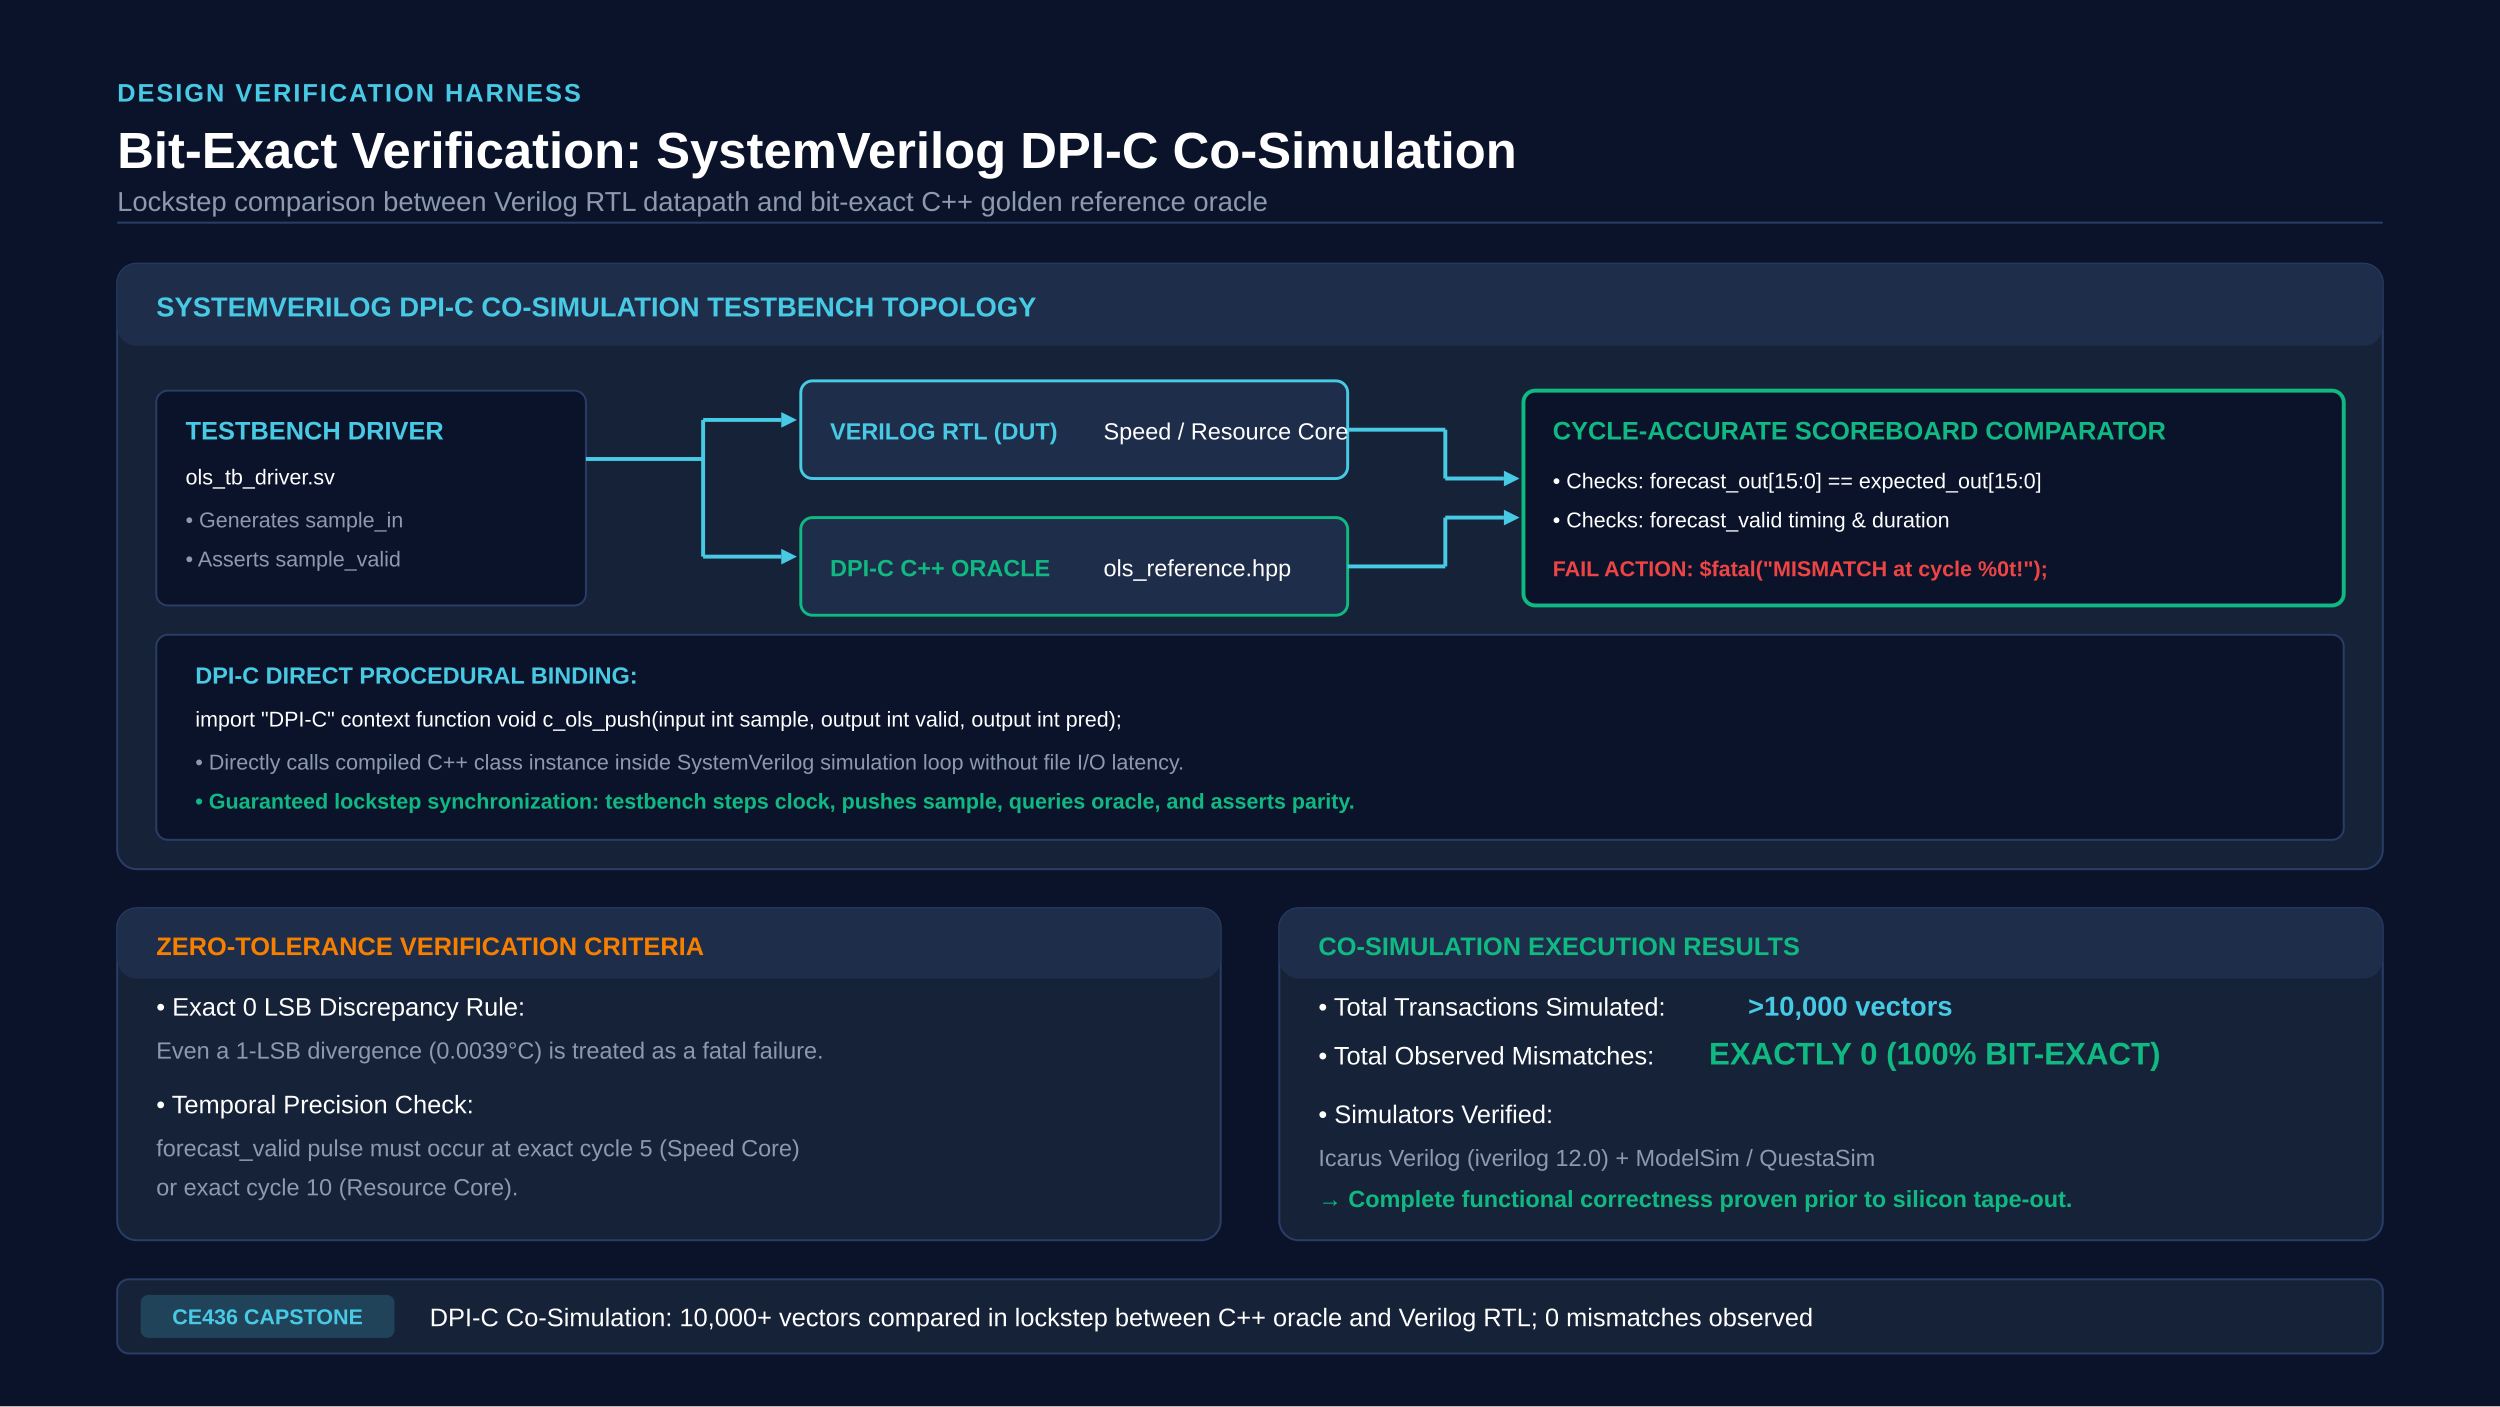
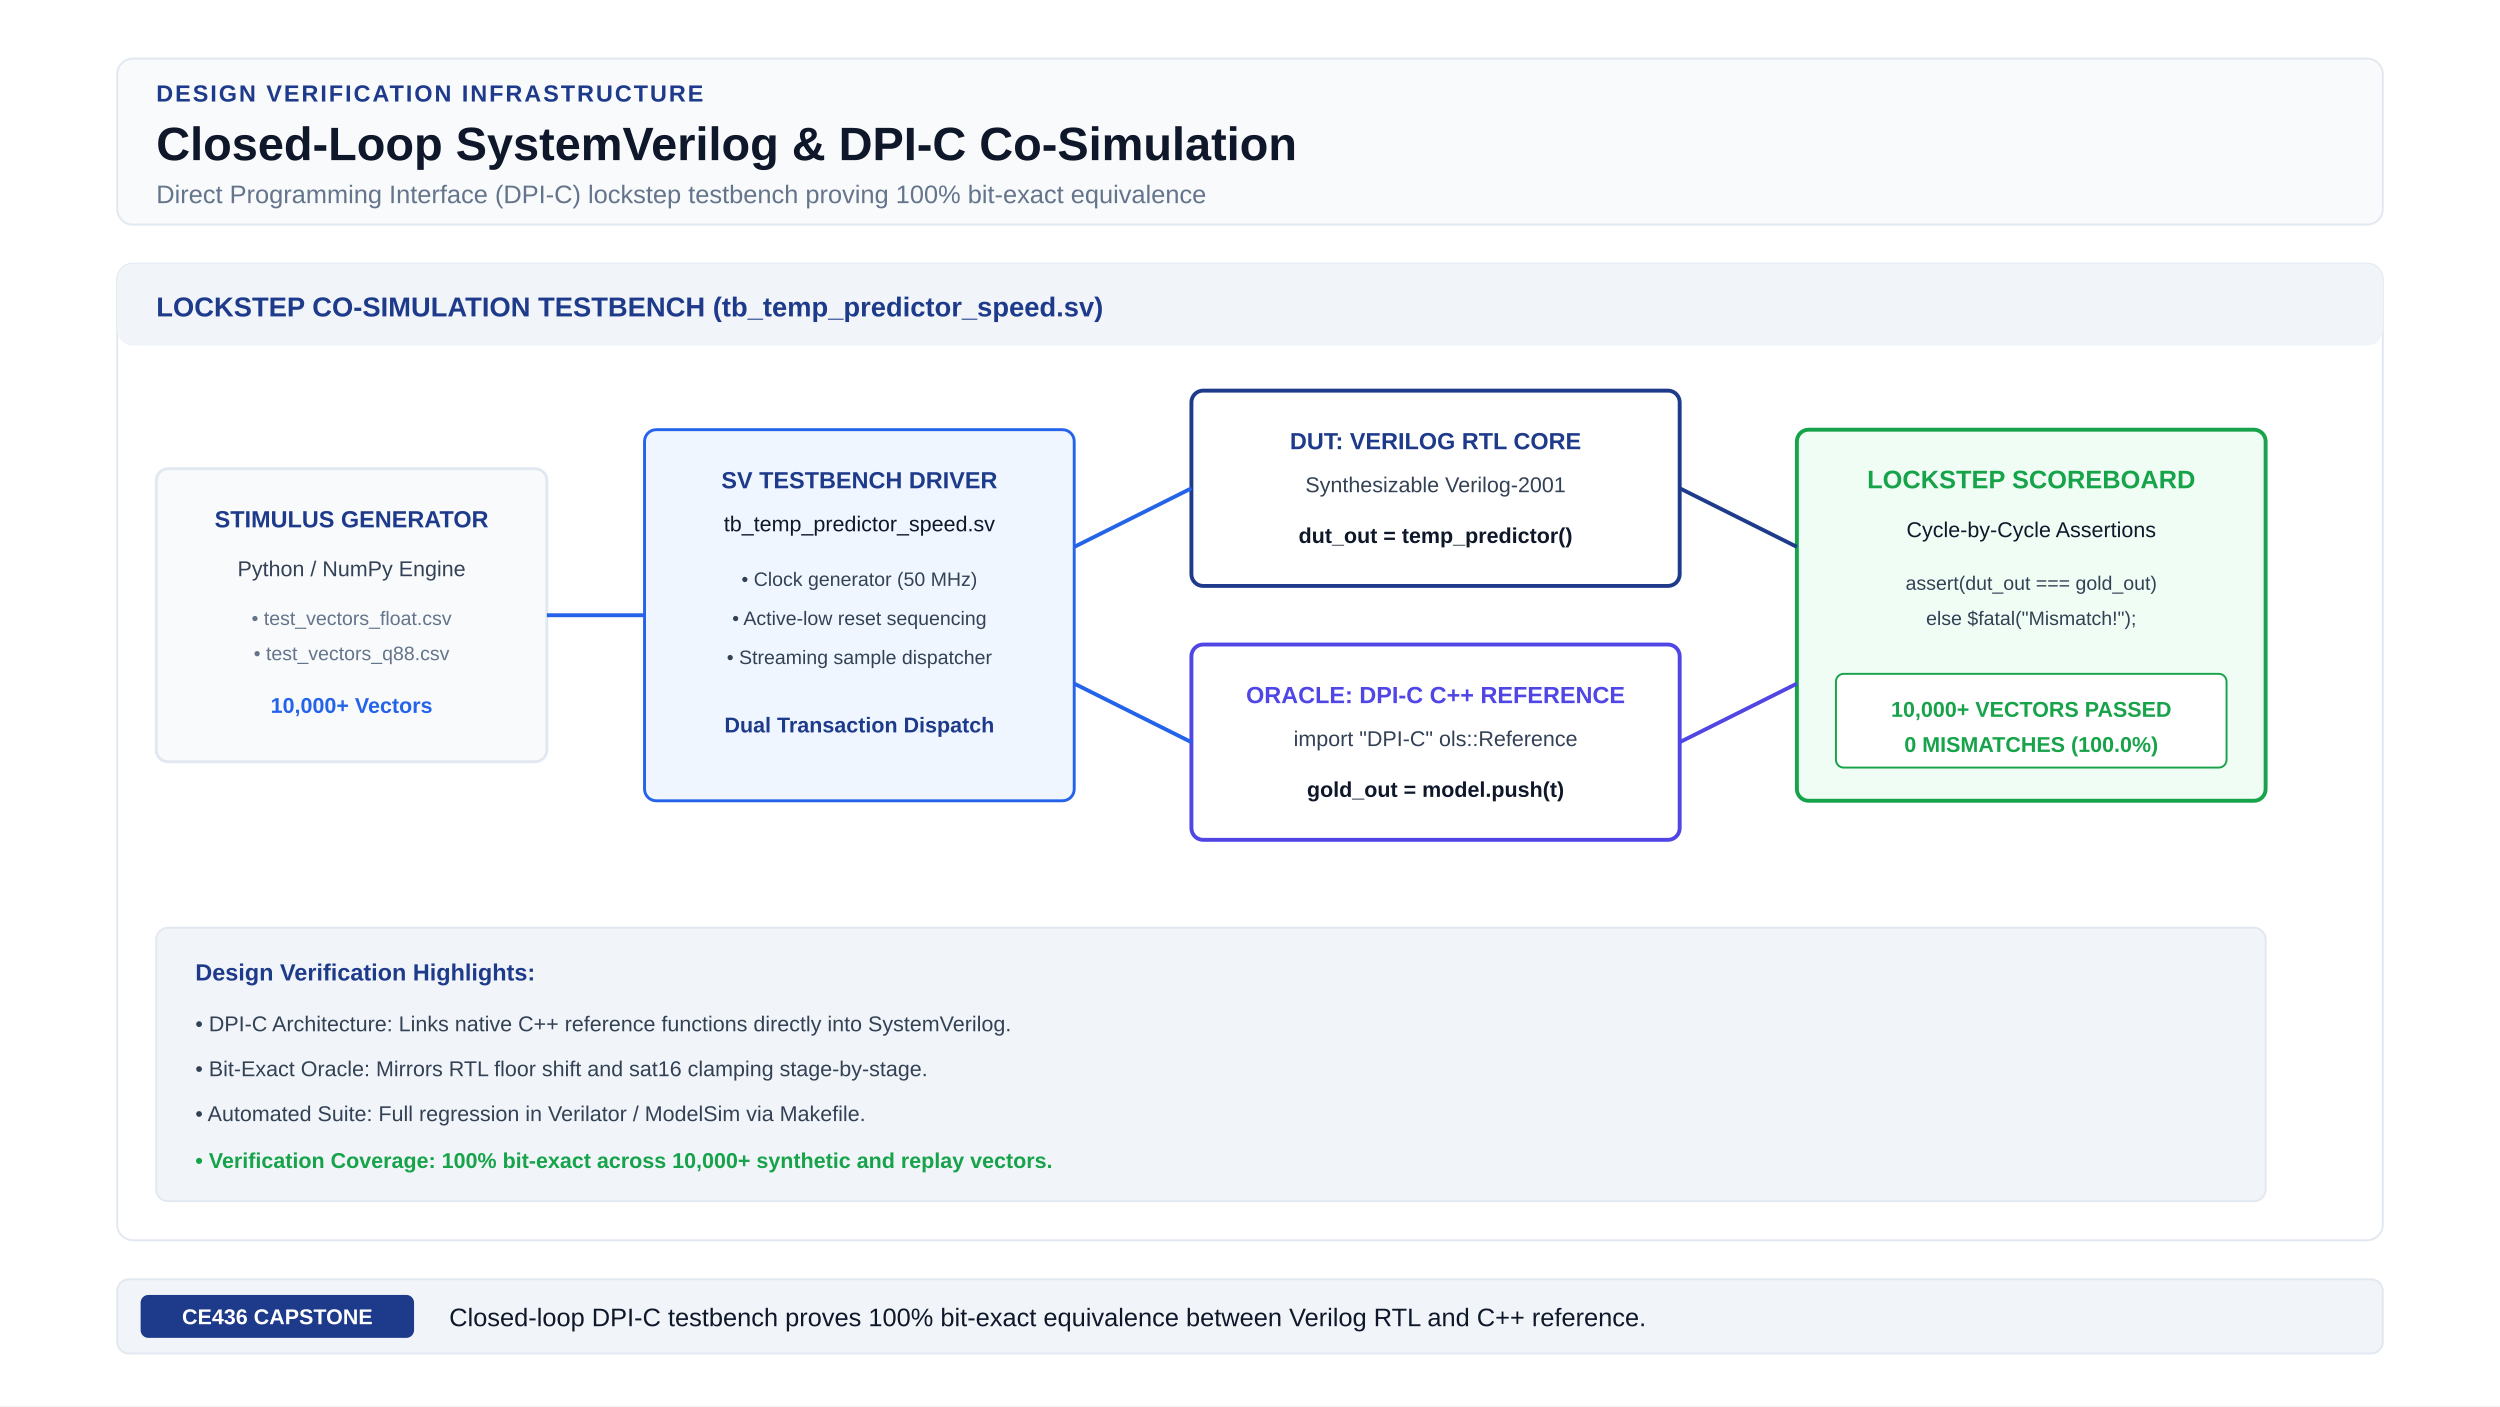
<svg xmlns="http://www.w3.org/2000/svg" width="1280" height="720" viewBox="0 0 1280 720" data-pptx-page-role="content" lang="en" font-family="Arial, Segoe UI, sans-serif">
-   <rect id="bg" data-pptx-role="background" x="0" y="0" width="1280" height="720" fill="#0B132B" />
+   <rect id="bg" data-pptx-role="background" x="0" y="0" width="1280" height="720" fill="#FFFFFF" />
  <g id="hdr_17" data-pptx-bounds="60 30 1160 85">
-     <text x="60" y="52" fill="#48CAE4" font-size="13" font-weight="bold" letter-spacing="1">DESIGN VERIFICATION HARNESS</text>
-     <text x="60" y="86" fill="#FFFFFF" font-size="26" font-weight="bold">Bit-Exact Verification: SystemVerilog DPI-C Co-Simulation</text>
-     <text x="60" y="108" fill="#8D99AE" font-size="14">Lockstep comparison between Verilog RTL datapath and bit-exact C++ golden reference oracle</text>
-     <line x1="60" y1="114" x2="1220" y2="114" stroke="#2A3D66" stroke-width="1" />
+     <rect x="60" y="30" width="1160" height="85" fill="#F8FAFC" rx="8" stroke="#E2E8F0" stroke-width="1" />
+     <text x="80" y="52" fill="#1E3A8A" font-size="12" font-weight="bold" letter-spacing="1">DESIGN VERIFICATION INFRASTRUCTURE</text>
+     <text x="80" y="82" fill="#0F172A" font-size="24" font-weight="bold">Closed-Loop SystemVerilog &amp; DPI-C Co-Simulation</text>
+     <text x="80" y="104" fill="#64748B" font-size="13">Direct Programming Interface (DPI-C) lockstep testbench proving 100% bit-exact equivalence</text>
  </g>
-   <g id="cosim_diagram" data-pptx-bounds="60 135 1160 310">
-     <rect x="60" y="135" width="1160" height="310" rx="10" fill="#162238" stroke="#2A3D66" stroke-width="1" />
-     <rect x="60" y="135" width="1160" height="42" rx="10" fill="#1E2D4A" />
-     <text x="80" y="162" fill="#48CAE4" font-size="14" font-weight="bold">SYSTEMVERILOG DPI-C CO-SIMULATION TESTBENCH TOPOLOGY</text>
-     <rect x="80" y="200" width="220" height="110" rx="6" fill="#0B132B" stroke="#2A3D66" stroke-width="1" />
-     <text x="95" y="225" fill="#48CAE4" font-size="13" font-weight="bold">TESTBENCH DRIVER</text>
-     <text x="95" y="248" fill="#FFFFFF" font-size="11">ols_tb_driver.sv</text>
-     <text x="95" y="270" fill="#8D99AE" font-size="11">• Generates sample_in</text>
-     <text x="95" y="290" fill="#8D99AE" font-size="11">• Asserts sample_valid</text>
-     <line x1="300" y1="235" x2="360" y2="235" stroke="#48CAE4" stroke-width="2" />
-     <line x1="360" y1="235" x2="360" y2="215" stroke="#48CAE4" stroke-width="2" />
-     <line x1="360" y1="215" x2="400" y2="215" stroke="#48CAE4" stroke-width="2" />
-     <polygon points="400,211 408,215 400,219" fill="#48CAE4" />
-     <line x1="360" y1="235" x2="360" y2="285" stroke="#48CAE4" stroke-width="2" />
-     <line x1="360" y1="285" x2="400" y2="285" stroke="#48CAE4" stroke-width="2" />
-     <polygon points="400,281 408,285 400,289" fill="#48CAE4" />
-     <rect x="410" y="195" width="280" height="50" rx="6" fill="#1E2D4A" stroke="#48CAE4" stroke-width="1.5" />
-     <text x="425" y="225" fill="#48CAE4" font-size="12" font-weight="bold">VERILOG RTL (DUT)</text>
-     <text x="565" y="225" fill="#FFFFFF" font-size="12">Speed / Resource Core</text>
-     <rect x="410" y="265" width="280" height="50" rx="6" fill="#1E2D4A" stroke="#10B981" stroke-width="1.5" />
-     <text x="425" y="295" fill="#10B981" font-size="12" font-weight="bold">DPI-C C++ ORACLE</text>
-     <text x="565" y="295" fill="#FFFFFF" font-size="12">ols_reference.hpp</text>
-     <line x1="690" y1="220" x2="740" y2="220" stroke="#48CAE4" stroke-width="2" />
-     <line x1="740" y1="220" x2="740" y2="245" stroke="#48CAE4" stroke-width="2" />
-     <line x1="740" y1="245" x2="770" y2="245" stroke="#48CAE4" stroke-width="2" />
-     <polygon points="770,241 778,245 770,249" fill="#48CAE4" />
-     <line x1="690" y1="290" x2="740" y2="290" stroke="#48CAE4" stroke-width="2" />
-     <line x1="740" y1="290" x2="740" y2="265" stroke="#48CAE4" stroke-width="2" />
-     <line x1="740" y1="265" x2="770" y2="265" stroke="#48CAE4" stroke-width="2" />
-     <polygon points="770,261 778,265 770,269" fill="#48CAE4" />
-     <rect x="780" y="200" width="420" height="110" rx="6" fill="#0B132B" stroke="#10B981" stroke-width="2" />
-     <text x="795" y="225" fill="#10B981" font-size="13" font-weight="bold">CYCLE-ACCURATE SCOREBOARD COMPARATOR</text>
-     <text x="795" y="250" fill="#FFFFFF" font-size="11">• Checks: forecast_out[15:0] == expected_out[15:0]</text>
-     <text x="795" y="270" fill="#FFFFFF" font-size="11">• Checks: forecast_valid timing &amp; duration</text>
-     <text x="795" y="295" fill="#EF4444" font-size="11" font-weight="bold">FAIL ACTION: $fatal("MISMATCH at cycle %0t!");</text>
-     <rect x="80" y="325" width="1120" height="105" rx="6" fill="#0B132B" stroke="#2A3D66" stroke-width="1" />
-     <text x="100" y="350" fill="#48CAE4" font-size="12" font-weight="bold">DPI-C DIRECT PROCEDURAL BINDING:</text>
-     <text x="100" y="372" fill="#FFFFFF" font-size="11">import "DPI-C" context function void c_ols_push(input int sample, output int valid, output int pred);</text>
-     <text x="100" y="394" fill="#8D99AE" font-size="11">• Directly calls compiled C++ class instance inside SystemVerilog simulation loop without file I/O latency.</text>
-     <text x="100" y="414" fill="#10B981" font-size="11" font-weight="bold">• Guaranteed lockstep synchronization: testbench steps clock, pushes sample, queries oracle, and asserts parity.</text>
-   </g>
-   <g id="card_zero_tol" data-pptx-bounds="60 465 565 170">
-     <rect x="60" y="465" width="565" height="170" rx="10" fill="#162238" stroke="#2A3D66" stroke-width="1" />
-     <rect x="60" y="465" width="565" height="36" rx="10" fill="#1E2D4A" />
-     <text x="80" y="489" fill="#F77F00" font-size="13" font-weight="bold">ZERO-TOLERANCE VERIFICATION CRITERIA</text>
-     <text x="80" y="520" fill="#FFFFFF" font-size="13">• Exact 0 LSB Discrepancy Rule:</text>
-     <text x="80" y="542" fill="#8D99AE" font-size="12">  Even a 1-LSB divergence (0.0039°C) is treated as a fatal failure.</text>
-     <text x="80" y="570" fill="#FFFFFF" font-size="13">• Temporal Precision Check:</text>
-     <text x="80" y="592" fill="#8D99AE" font-size="12">  forecast_valid pulse must occur at exact cycle 5 (Speed Core)</text>
-     <text x="80" y="612" fill="#8D99AE" font-size="12">  or exact cycle 10 (Resource Core).</text>
-   </g>
-   <g id="card_cosim_results" data-pptx-bounds="655 465 565 170">
-     <rect x="655" y="465" width="565" height="170" rx="10" fill="#162238" stroke="#2A3D66" stroke-width="1" />
-     <rect x="655" y="465" width="565" height="36" rx="10" fill="#1E2D4A" />
-     <text x="675" y="489" fill="#10B981" font-size="13" font-weight="bold">CO-SIMULATION EXECUTION RESULTS</text>
-     <text x="675" y="520" fill="#FFFFFF" font-size="13">• Total Transactions Simulated: </text>
-     <text x="895" y="520" fill="#48CAE4" font-size="14" font-weight="bold">&gt;10,000 vectors</text>
-     <text x="675" y="545" fill="#FFFFFF" font-size="13">• Total Observed Mismatches: </text>
-     <text x="875" y="545" fill="#10B981" font-size="16" font-weight="bold">EXACTLY 0 (100% BIT-EXACT)</text>
-     <text x="675" y="575" fill="#FFFFFF" font-size="13">• Simulators Verified:</text>
-     <text x="675" y="597" fill="#8D99AE" font-size="12">  Icarus Verilog (iverilog 12.0) + ModelSim / QuestaSim</text>
-     <text x="675" y="618" fill="#10B981" font-size="12" font-weight="bold">→ Complete functional correctness proven prior to silicon tape-out.</text>
+   <g id="dpic_arch_box" data-pptx-bounds="60 135 1160 500">
+     <rect x="60" y="135" width="1160" height="500" rx="8" fill="#FFFFFF" stroke="#E2E8F0" stroke-width="1" />
+     <rect x="60" y="135" width="1160" height="42" rx="8" fill="#F1F5F9" />
+     <text x="80" y="162" fill="#1E3A8A" font-size="14" font-weight="bold">LOCKSTEP CO-SIMULATION TESTBENCH (tb_temp_predictor_speed.sv)</text>
+     <rect x="80" y="240" width="200" height="150" rx="6" fill="#F8FAFC" stroke="#E2E8F0" stroke-width="1.5" />
+     <text x="180" y="270" fill="#1E3A8A" font-size="12" font-weight="bold" text-anchor="middle">STIMULUS GENERATOR</text>
+     <text x="180" y="295" fill="#334155" font-size="11" text-anchor="middle">Python / NumPy Engine</text>
+     <text x="180" y="320" fill="#64748B" font-size="10" text-anchor="middle">• test_vectors_float.csv</text>
+     <text x="180" y="338" fill="#64748B" font-size="10" text-anchor="middle">• test_vectors_q88.csv</text>
+     <text x="180" y="365" fill="#2563EB" font-size="11" font-weight="bold" text-anchor="middle">10,000+ Vectors</text>
+     <rect x="330" y="220" width="220" height="190" rx="6" fill="#EFF6FF" stroke="#2563EB" stroke-width="1.5" />
+     <text x="440" y="250" fill="#1E3A8A" font-size="12" font-weight="bold" text-anchor="middle">SV TESTBENCH DRIVER</text>
+     <text x="440" y="272" fill="#0F172A" font-size="11" text-anchor="middle">tb_temp_predictor_speed.sv</text>
+     <text x="440" y="300" fill="#334155" font-size="10" text-anchor="middle">• Clock generator (50 MHz)</text>
+     <text x="440" y="320" fill="#334155" font-size="10" text-anchor="middle">• Active-low reset sequencing</text>
+     <text x="440" y="340" fill="#334155" font-size="10" text-anchor="middle">• Streaming sample dispatcher</text>
+     <text x="440" y="375" fill="#1E3A8A" font-size="11" font-weight="bold" text-anchor="middle">Dual Transaction Dispatch</text>
+     <rect x="610" y="200" width="250" height="100" rx="6" fill="#FFFFFF" stroke="#1E3A8A" stroke-width="2" />
+     <text x="735" y="230" fill="#1E3A8A" font-size="12" font-weight="bold" text-anchor="middle">DUT: VERILOG RTL CORE</text>
+     <text x="735" y="252" fill="#334155" font-size="11" text-anchor="middle">Synthesizable Verilog-2001</text>
+     <text x="735" y="278" fill="#0F172A" font-size="11" font-weight="bold" text-anchor="middle">dut_out = temp_predictor()</text>
+     <rect x="610" y="330" width="250" height="100" rx="6" fill="#FFFFFF" stroke="#4F46E5" stroke-width="2" />
+     <text x="735" y="360" fill="#4F46E5" font-size="12" font-weight="bold" text-anchor="middle">ORACLE: DPI-C C++ REFERENCE</text>
+     <text x="735" y="382" fill="#334155" font-size="11" text-anchor="middle">import "DPI-C" ols::Reference</text>
+     <text x="735" y="408" fill="#0F172A" font-size="11" font-weight="bold" text-anchor="middle">gold_out = model.push(t)</text>
+     <rect x="920" y="220" width="240" height="190" rx="6" fill="#F0FDF4" stroke="#16A34A" stroke-width="2" />
+     <text x="1040" y="250" fill="#16A34A" font-size="13" font-weight="bold" text-anchor="middle">LOCKSTEP SCOREBOARD</text>
+     <text x="1040" y="275" fill="#0F172A" font-size="11" text-anchor="middle">Cycle-by-Cycle Assertions</text>
+     <text x="1040" y="302" fill="#334155" font-size="10" text-anchor="middle">assert(dut_out === gold_out)</text>
+     <text x="1040" y="320" fill="#334155" font-size="10" text-anchor="middle">else $fatal("Mismatch!");</text>
+     <rect x="940" y="345" width="200" height="48" rx="4" fill="#FFFFFF" stroke="#16A34A" stroke-width="1" />
+     <text x="1040" y="367" fill="#16A34A" font-size="11" font-weight="bold" text-anchor="middle">10,000+ VECTORS PASSED</text>
+     <text x="1040" y="385" fill="#16A34A" font-size="11" font-weight="bold" text-anchor="middle">0 MISMATCHES (100.0%)</text>
+     <line x1="280" y1="315" x2="330" y2="315" stroke="#2563EB" stroke-width="2" />
+     <line x1="550" y1="280" x2="610" y2="250" stroke="#2563EB" stroke-width="2" />
+     <line x1="550" y1="350" x2="610" y2="380" stroke="#2563EB" stroke-width="2" />
+     <line x1="860" y1="250" x2="920" y2="280" stroke="#1E3A8A" stroke-width="2" />
+     <line x1="860" y1="380" x2="920" y2="350" stroke="#4F46E5" stroke-width="2" />
+     <rect x="80" y="475" width="1080" height="140" rx="6" fill="#F1F5F9" stroke="#E2E8F0" stroke-width="1" />
+     <text x="100" y="502" fill="#1E3A8A" font-size="12" font-weight="bold">Design Verification Highlights:</text>
+     <text x="100" y="528" fill="#334155" font-size="11">• DPI-C Architecture: Links native C++ reference functions directly into SystemVerilog.</text>
+     <text x="100" y="551" fill="#334155" font-size="11">• Bit-Exact Oracle: Mirrors RTL floor shift and sat16 clamping stage-by-stage.</text>
+     <text x="100" y="574" fill="#334155" font-size="11">• Automated Suite: Full regression in Verilator / ModelSim via Makefile.</text>
+     <text x="100" y="598" fill="#16A34A" font-size="11" font-weight="bold">• Verification Coverage: 100% bit-exact across 10,000+ synthetic and replay vectors.</text>
  </g>
  <g id="ftr_17" data-pptx-bounds="60 655 1160 40">
-     <rect x="60" y="655" width="1160" height="38" rx="6" fill="#162238" stroke="#2A3D66" stroke-width="1" />
-     <rect x="72" y="663" width="130" height="22" rx="4" fill="#48CAE4" fill-opacity="0.2" />
-     <text x="137" y="678" fill="#48CAE4" font-size="11" font-weight="bold" text-anchor="middle">CE436 CAPSTONE</text>
-     <text x="220" y="679" fill="#FFFFFF" font-size="13">DPI-C Co-Simulation: 10,000+ vectors compared in lockstep between C++ oracle and Verilog RTL; 0 mismatches observed</text>
+     <rect x="60" y="655" width="1160" height="38" rx="6" fill="#F1F5F9" stroke="#E2E8F0" stroke-width="1" />
+     <rect x="72" y="663" width="140" height="22" rx="4" fill="#1E3A8A" />
+     <text x="142" y="678" fill="#FFFFFF" font-size="11" font-weight="bold" text-anchor="middle">CE436 CAPSTONE</text>
+     <text x="230" y="679" fill="#0F172A" font-size="13" font-weight="500">Closed-loop DPI-C testbench proves 100% bit-exact equivalence between Verilog RTL and C++ reference.</text>
  </g>
</svg>
